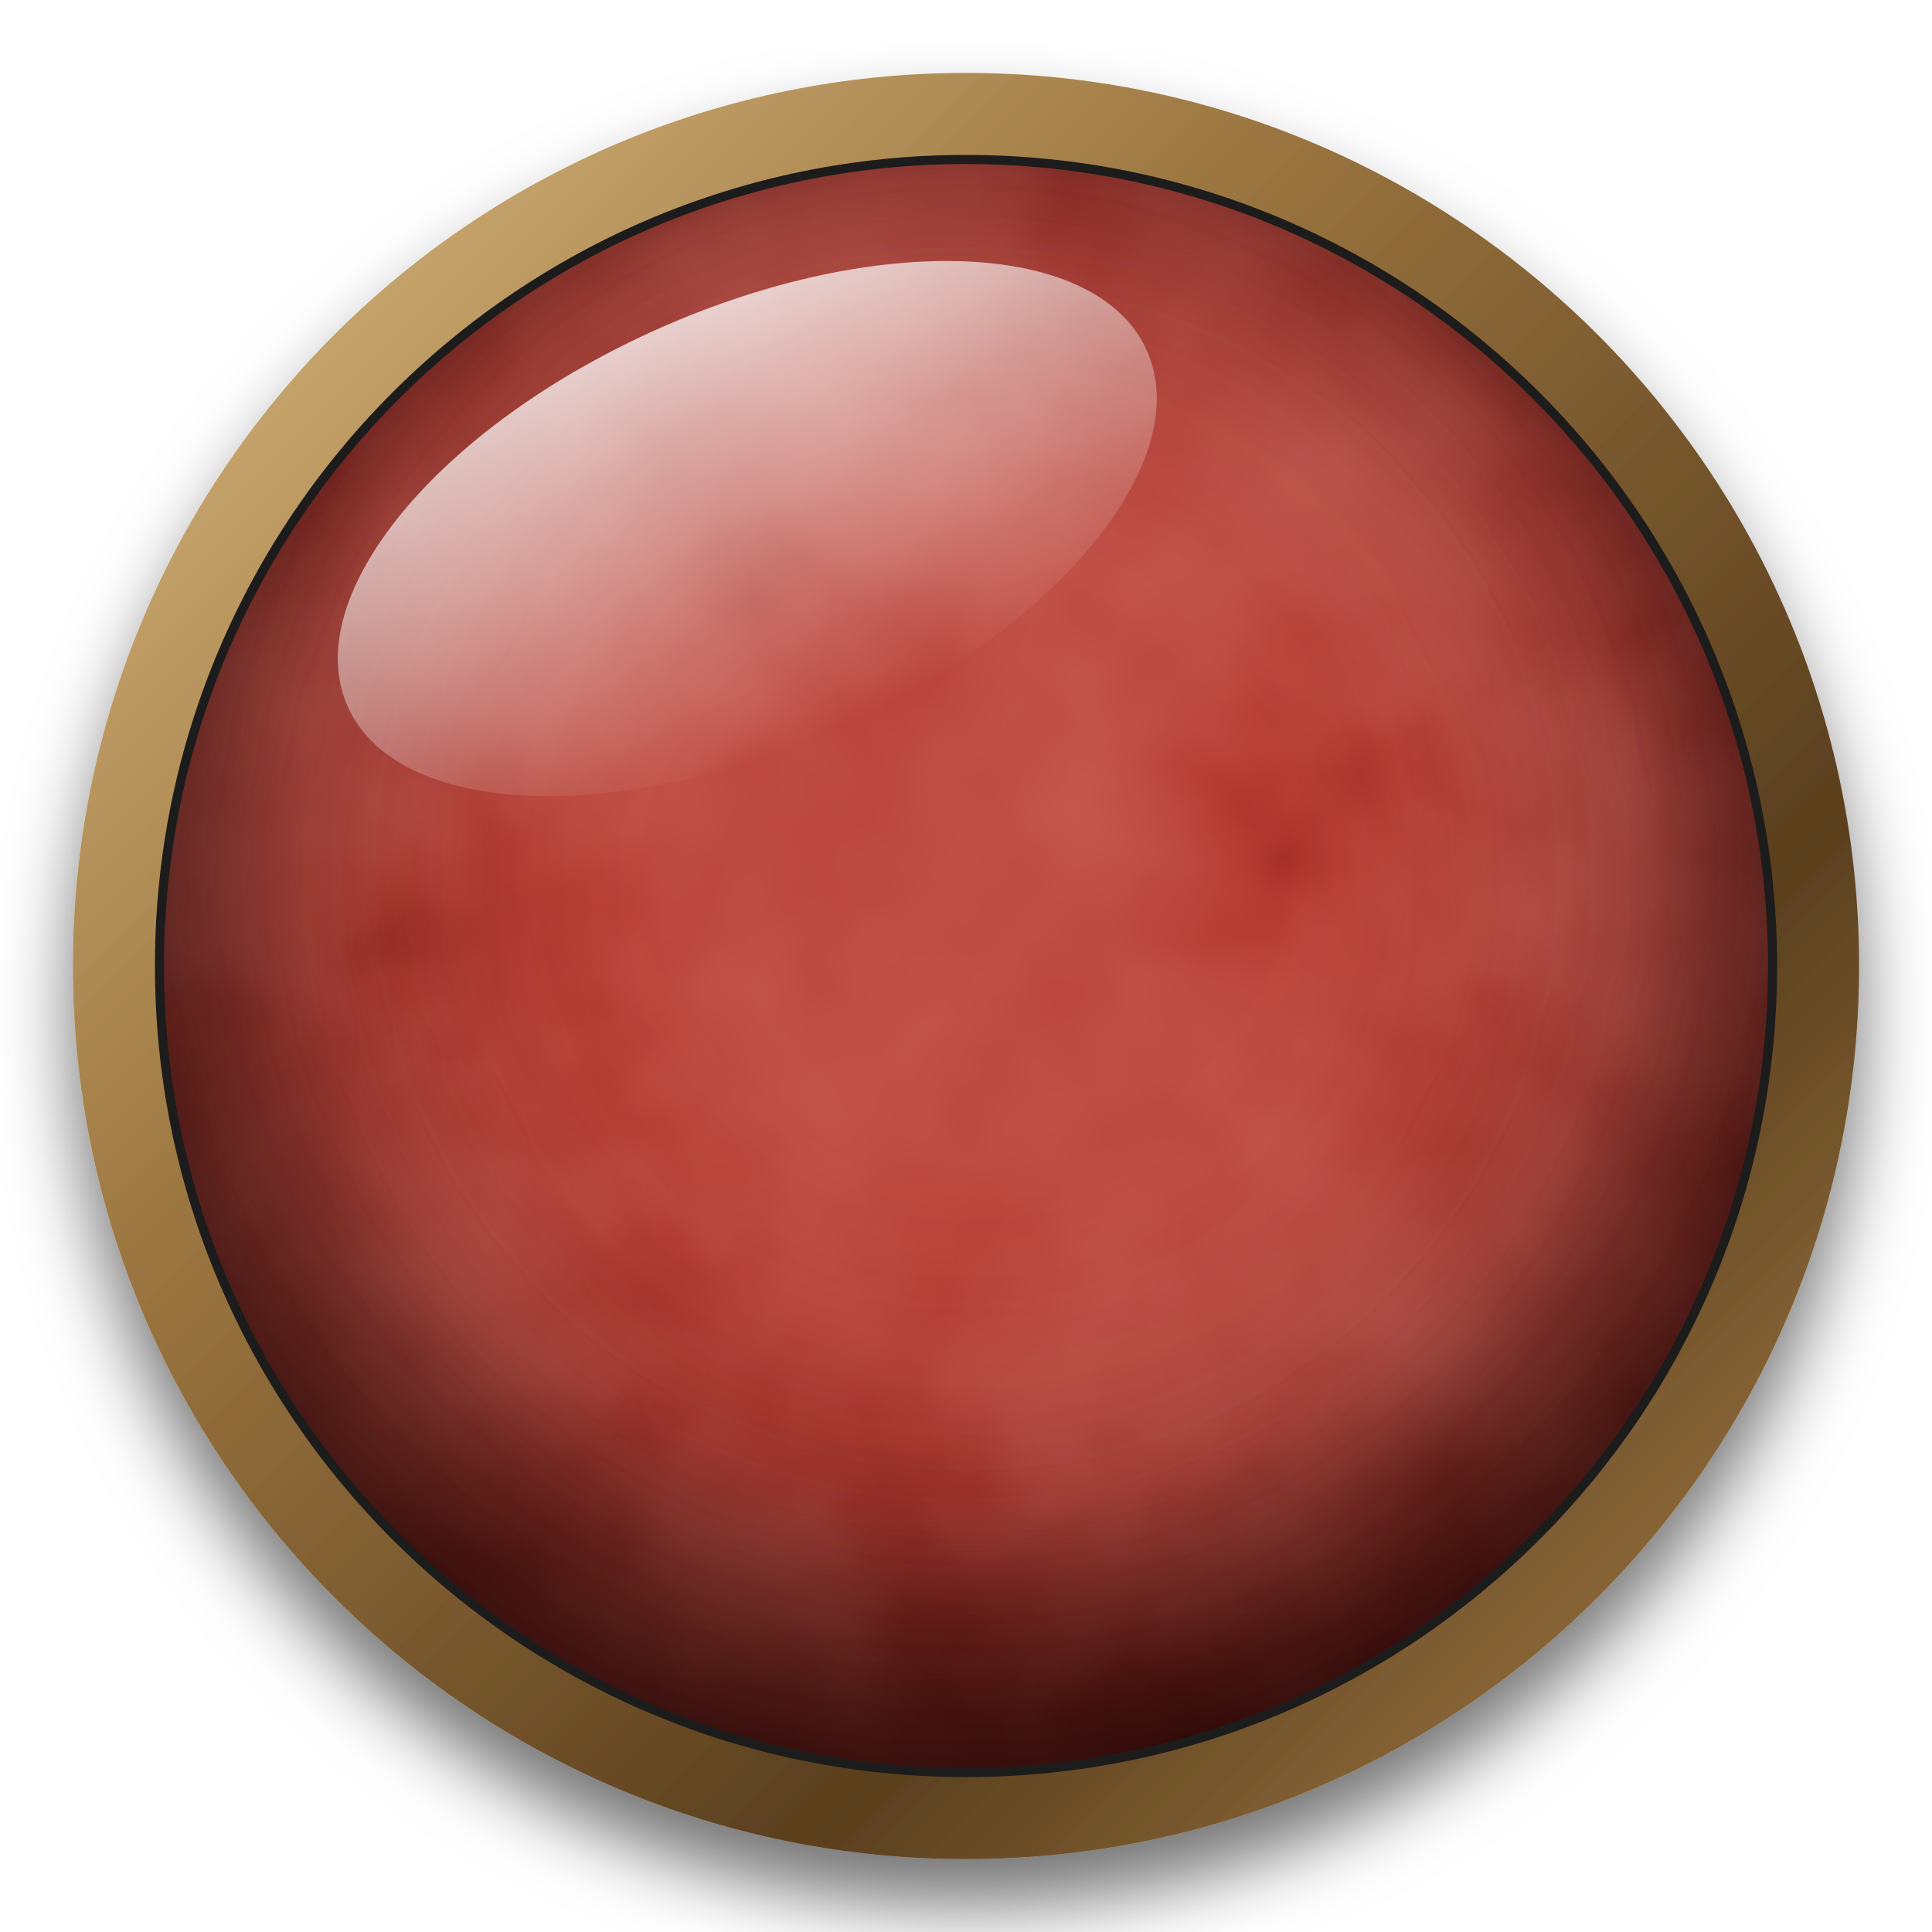
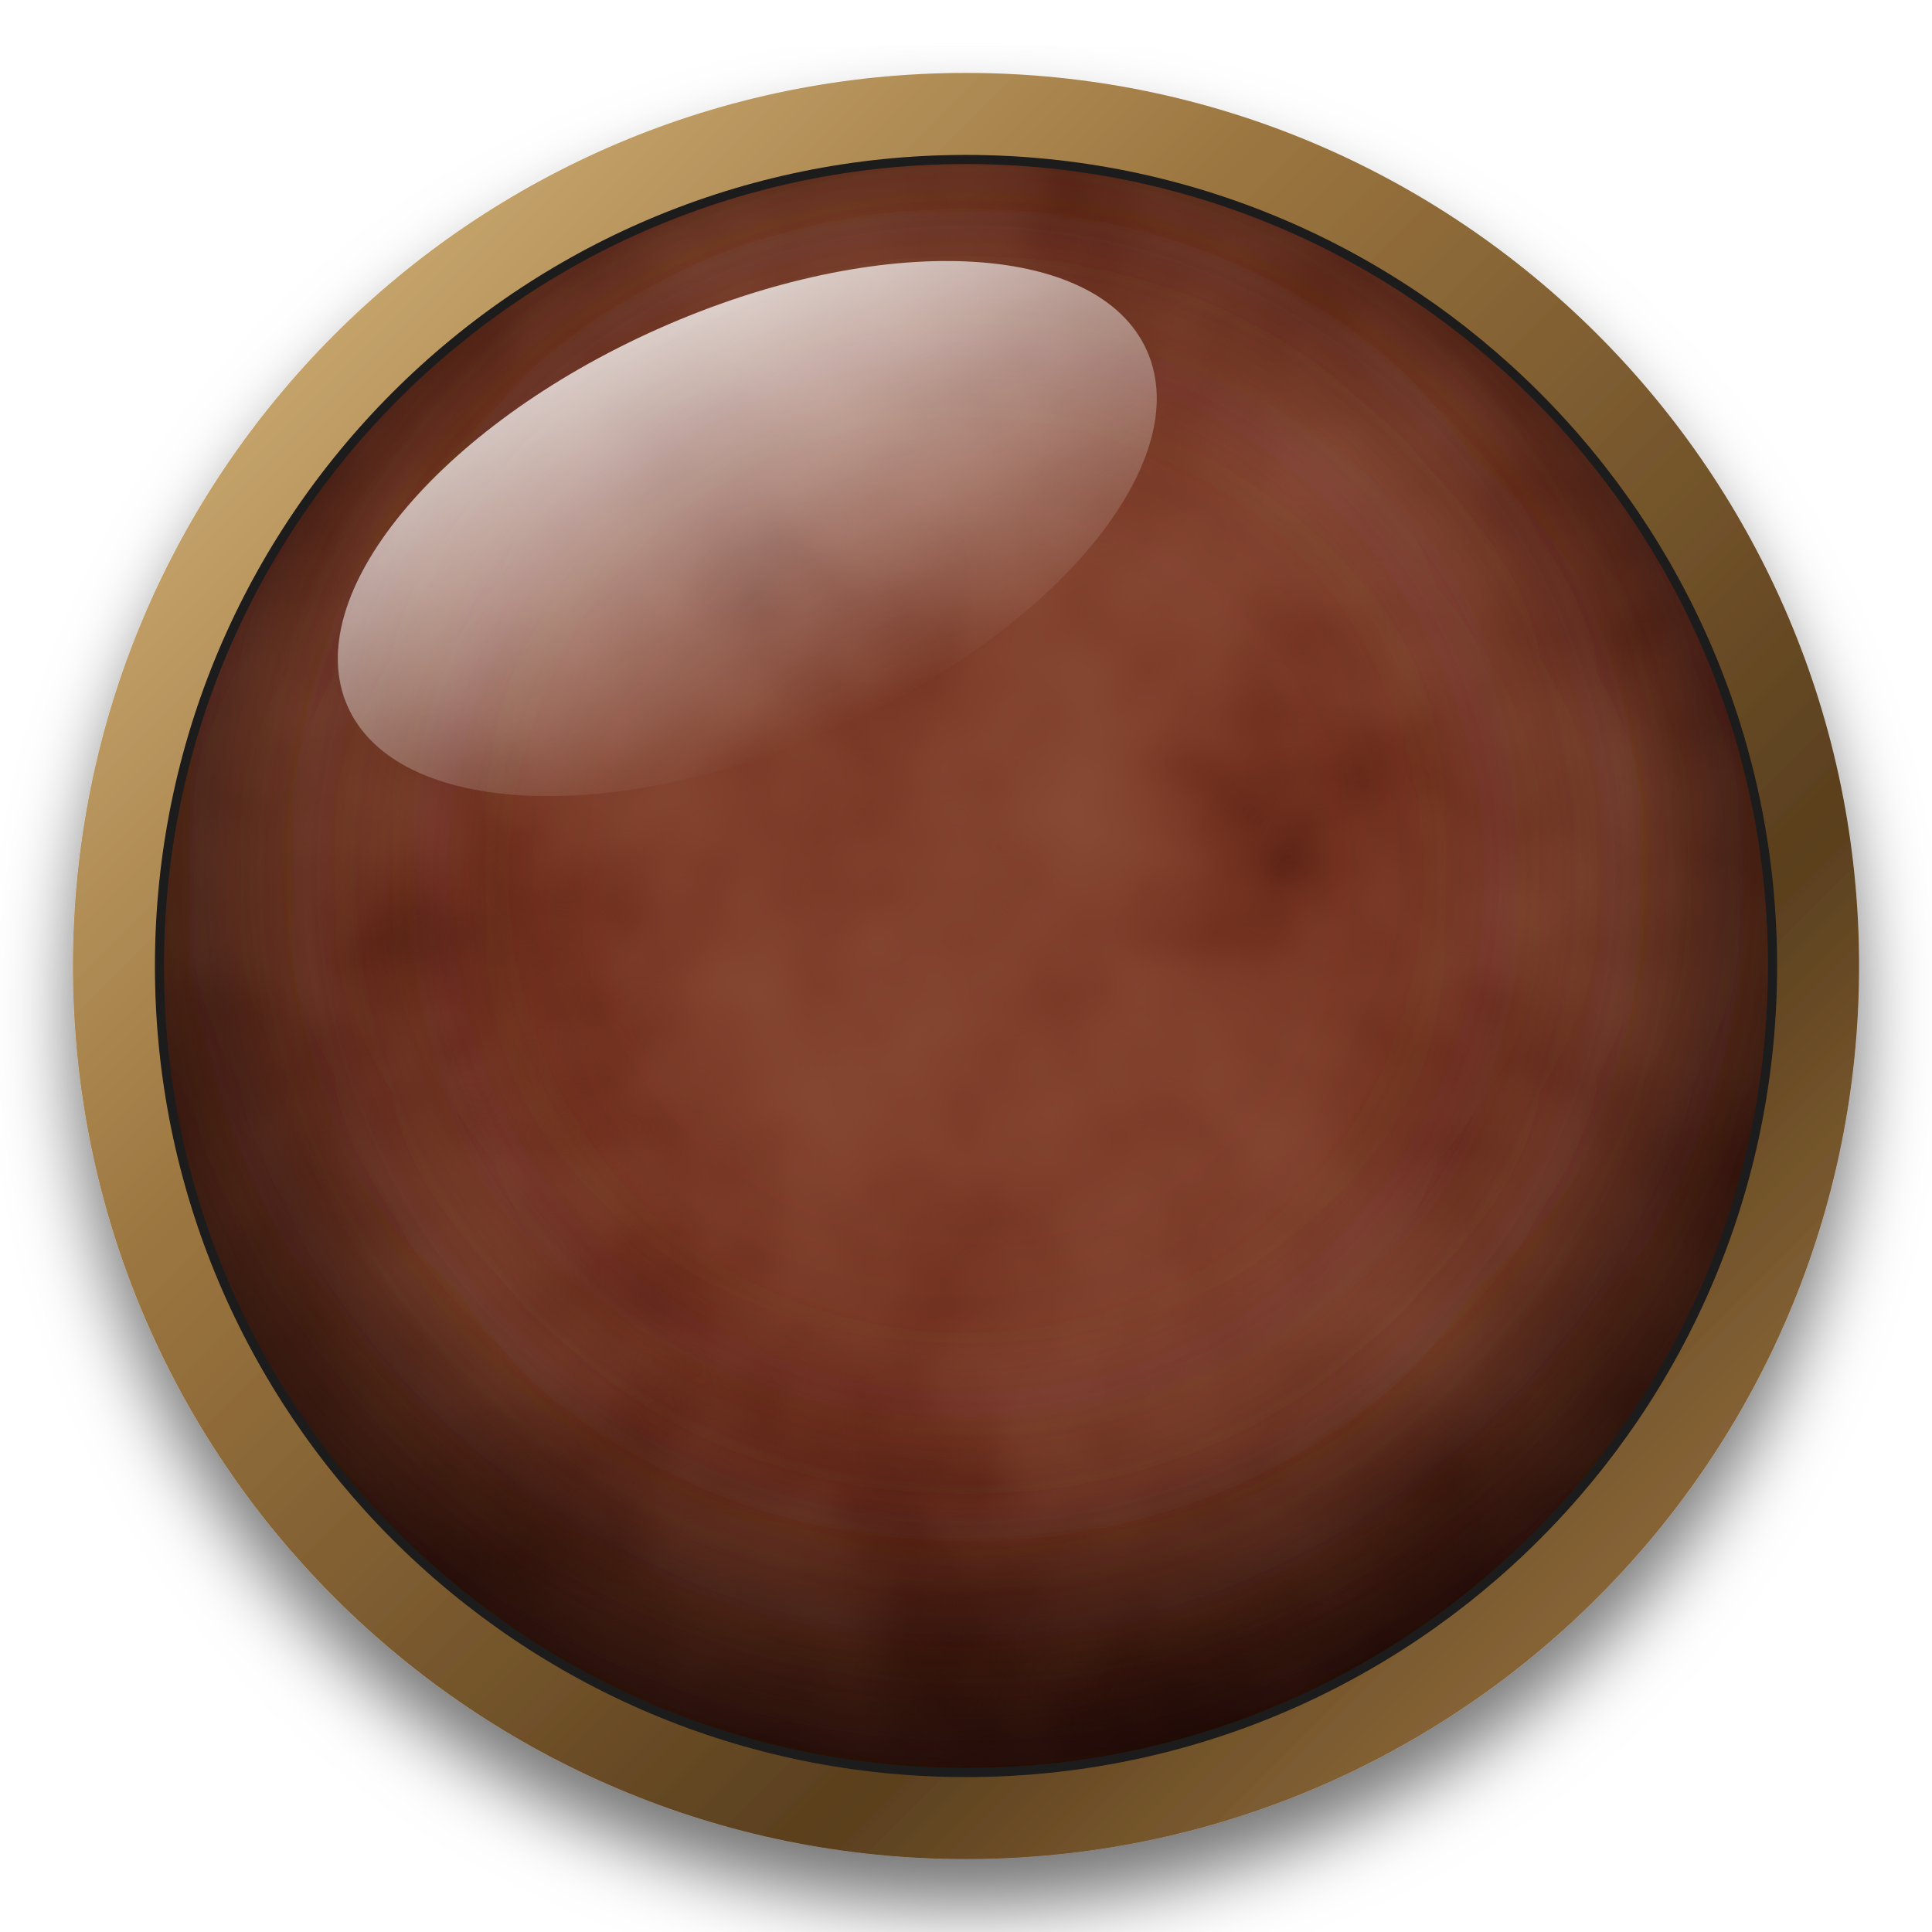
<svg xmlns="http://www.w3.org/2000/svg" viewBox="-3 -3 106 106">
  <defs>
    <linearGradient id="tk-bronze" x1="0" y1="0" x2="1" y2="1">
      <stop offset="0" stop-color="#e2c48a" />
      <stop offset=".35" stop-color="#9c7640" />
      <stop offset=".7" stop-color="#5a3f1e" />
      <stop offset="1" stop-color="#b48a4e" />
    </linearGradient>
    <linearGradient id="tk-gloss" x1="0" y1="0" x2="0" y2="1">
      <stop offset="0" stop-color="#fff" stop-opacity=".75" />
      <stop offset="1" stop-color="#fff" stop-opacity="0" />
    </linearGradient>
    <radialGradient id="tk-dome" cx=".5" cy=".42" r=".6">
      <stop offset=".7" stop-color="#000" stop-opacity="0" />
      <stop offset="1" stop-color="#000" stop-opacity=".45" />
    </radialGradient>
    <filter id="tk-mottle" x="0" y="0" width="100%" height="100%">
      <feTurbulence type="fractalNoise" baseFrequency=".05" numOctaves="4" seed="7" />
      <feColorMatrix type="matrix" values="1.6 0 0 0 -.3  1.6 0 0 0 -.3  1.6 0 0 0 -.3  0 0 0 0 1" />
    </filter>
    <filter id="tk-shadow" x="-20%" y="-20%" width="140%" height="150%">
      <feDropShadow dx="0" dy="2.5" stdDeviation="2" flood-color="#000" flood-opacity=".55" />
    </filter>
    <clipPath id="tk-face">
      <circle cx="50" cy="50" r="44" />
    </clipPath>
  </defs>
  <g filter="url(#tk-shadow)">
    <circle cx="50" cy="50" r="49" fill="url(#tk-bronze)" />
    <circle cx="50" cy="50" r="44.5" fill="#1a1a1a" />
  </g>
  <g clip-path="url(#tk-face)">
-     <rect width="100" height="100" fill="#4a0f0c" />
-     <circle cx="50" cy="45" r="40" fill="#c3443b" opacity=".9" style="filter:blur(9px)" />
+     <rect width="100" height="100" fill="#301009" />
+     <circle cx="50" cy="45" r="40" fill="#7a3524" opacity=".9" style="filter:blur(9px)" />
    <rect width="100" height="100" filter="url(#tk-mottle)" opacity=".42" style="mix-blend-mode:soft-light" />
    <circle cx="50" cy="50" r="44" fill="url(#tk-dome)" />
  </g>
  <ellipse cx="38" cy="26" rx="24" ry="12" fill="url(#tk-gloss)" transform="rotate(-24 38 26)" />
</svg>
